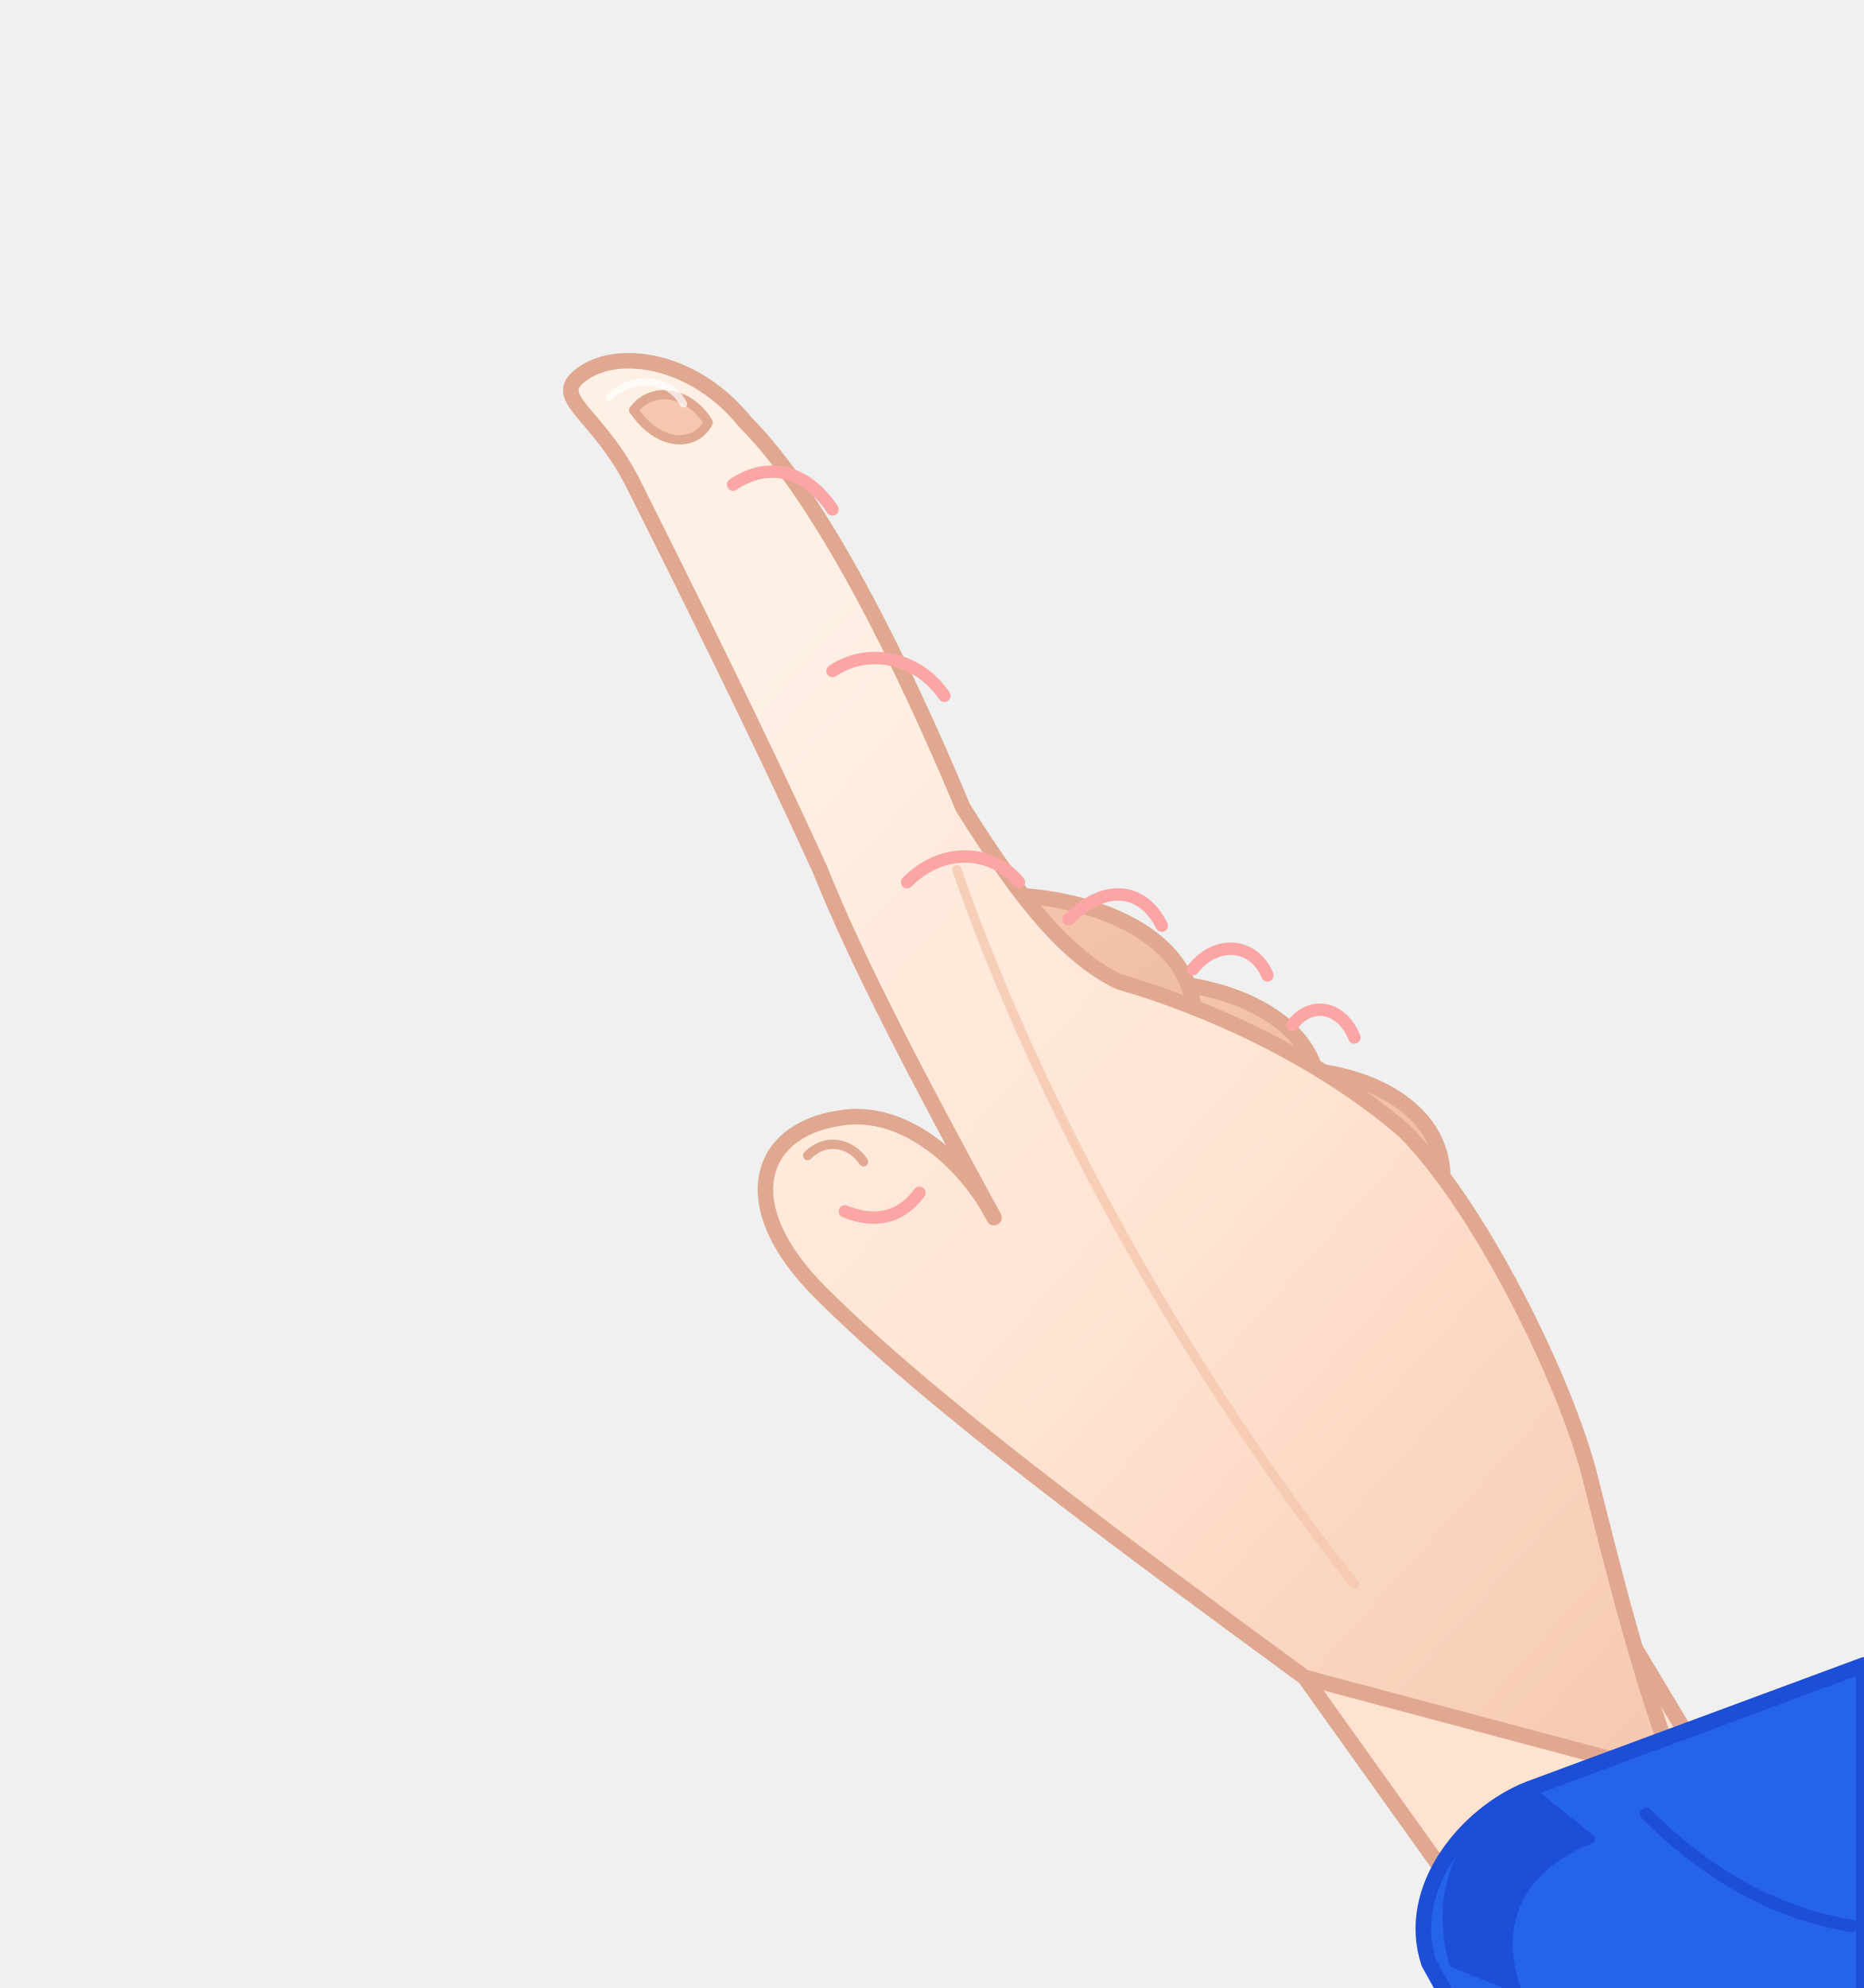
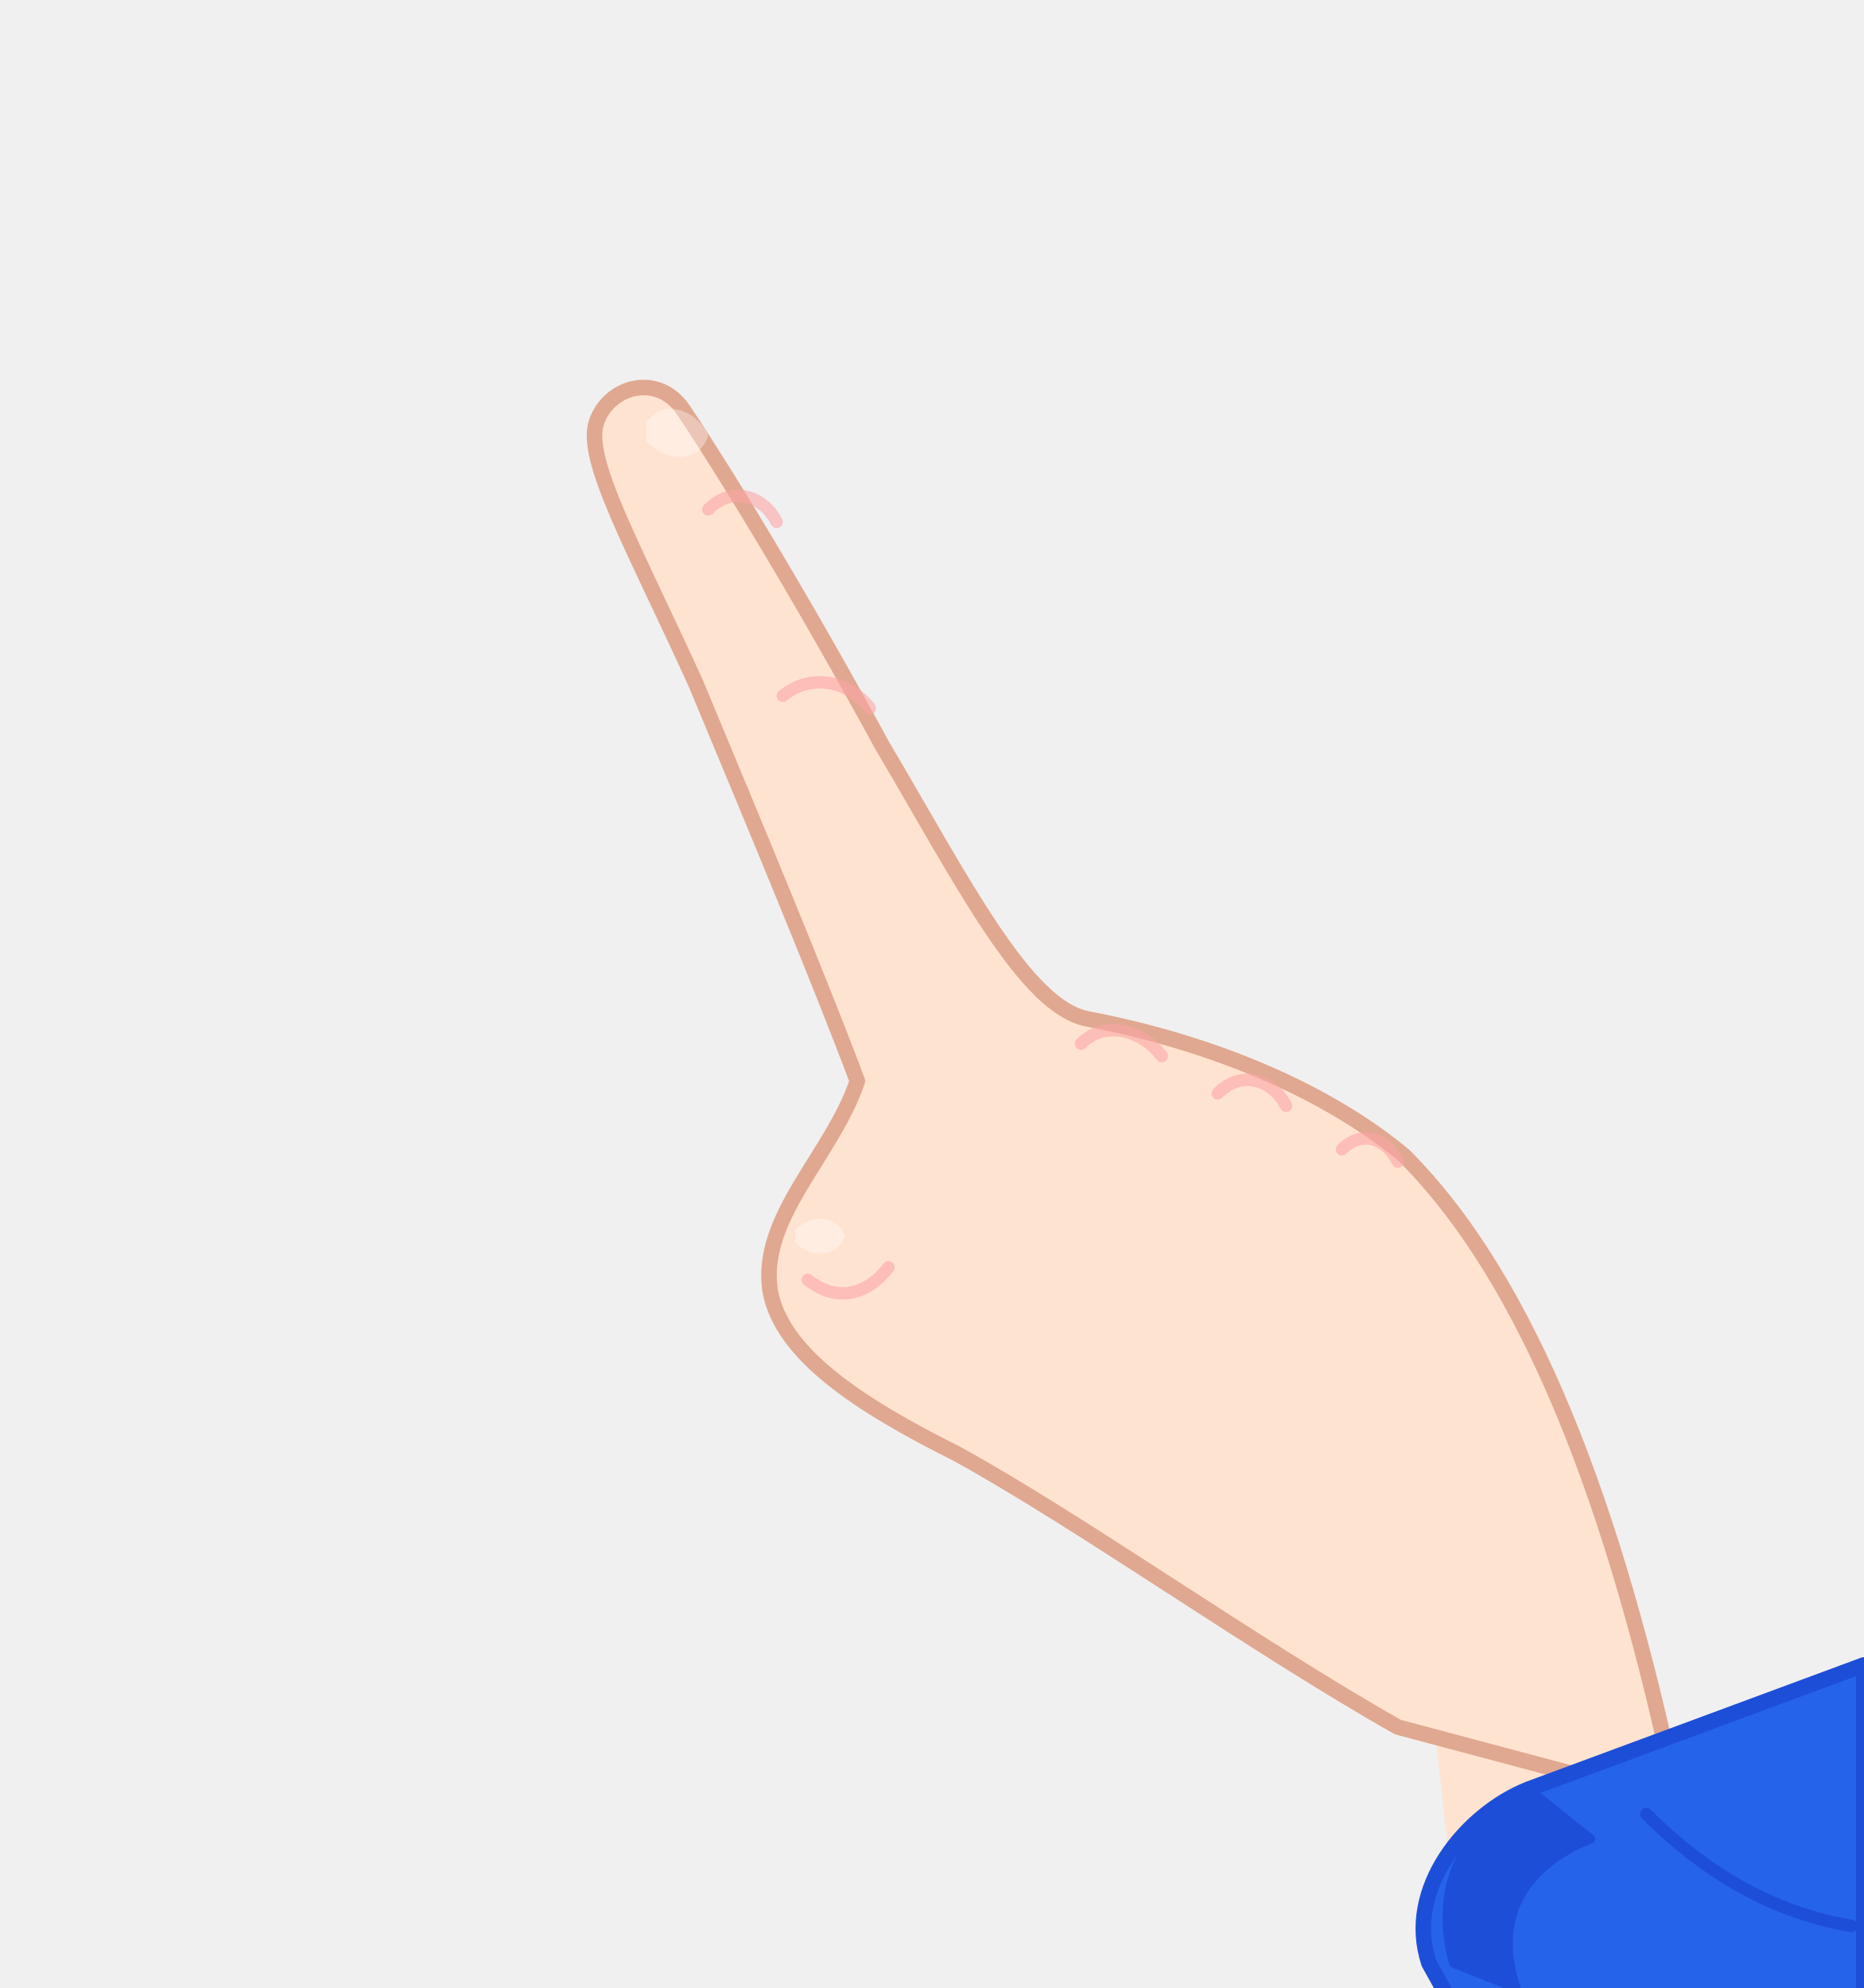
<svg xmlns="http://www.w3.org/2000/svg" viewBox="0 0 300 320" width="300" height="320">
-   <defs>
-     <linearGradient id="povPalmGrad" x1="100%" y1="100%" x2="25%" y2="15%">
-       <stop offset="0%" stop-color="#F5C7AF" />
-       <stop offset="50%" stop-color="#FFE3D1" />
-       <stop offset="100%" stop-color="#FFF0E5" />
-     </linearGradient>
-     <linearGradient id="flexedFingersGrad" x1="80%" y1="100%" x2="20%" y2="0%">
-       <stop offset="0%" stop-color="#EDB89D" />
-       <stop offset="100%" stop-color="#F5C7AF" />
-     </linearGradient>
-   </defs>
-   <g id="hand_swiping_pov" data-socket-wrist="230 310" data-socket-touch="100 70">
-     <path d="M 210 270 C 220 252, 230 240, 245 235 L 275 285 C 265 292, 250 302, 240 312 Z" fill="#FFE3D1" stroke="#E0A890" stroke-width="2.5" stroke-linejoin="round" />
-     <g id="pov_flexed_fingers">
-       <path d="M 206 172 C 222 172, 234 180, 232 192 C 230 202, 218 208, 204 206 C 196 204, 192 196, 194 186 Z" fill="url(#flexedFingersGrad)" stroke="#E0A890" stroke-width="2.5" stroke-linejoin="round" stroke-linecap="round" />
-       <path d="M 184 158 C 200 158, 214 166, 212 178 C 210 188, 196 194, 182 192 C 172 190, 168 180, 170 170 Z" fill="url(#flexedFingersGrad)" stroke="#E0A890" stroke-width="2.5" stroke-linejoin="round" stroke-linecap="round" />
-       <path d="M 160 144 C 178 144, 194 152, 192 166 C 190 178, 174 184, 158 180 C 148 176, 144 165, 146 154 Z" fill="url(#flexedFingersGrad)" stroke="#E0A890" stroke-width="2.5" stroke-linejoin="round" stroke-linecap="round" />
-       <path d="M 170 156 C 176 158, 178 165, 174 171" fill="none" stroke="#FCA5A5" stroke-width="2" stroke-linecap="round" />
-     </g>
-     <g id="pov_unified_dorsal_mass">
-       <path d="M 210 270                C 180 248, 150 226, 132 208                C 118 194, 122 182, 135 180                C 146 178, 156 188, 160 196                C 148 174, 138 155, 132 140                C 122 118, 110 94, 102 78                C 96 66, 88 64, 94 60                C 100 56, 112 58, 120 68                C 132 80, 145 106, 155 130                C 165 146, 172 154, 180 158                C 194 162, 212 170, 226 182                C 238 194, 252 222, 256 238                C 260 254, 264 270, 270 286 Z" fill="url(#povPalmGrad)" stroke="#E0A890" stroke-width="2.5" stroke-linejoin="round" stroke-linecap="round" />
-       <path d="M 136 195 C 141 197, 145 196, 148 192" fill="none" stroke="#FCA5A5" stroke-width="2" stroke-linecap="round" />
-       <path d="M 130 186 C 133 183, 137 184, 139 187" fill="none" stroke="#E0A890" stroke-width="1.5" stroke-linecap="round" />
-       <path d="M 146 142 C 152 136, 160 137, 164 142" fill="none" stroke="#FCA5A5" stroke-width="2" stroke-linecap="round" />
-       <path d="M 172 148 C 178 142, 184 143, 187 149" fill="none" stroke="#FCA5A5" stroke-width="2" stroke-linecap="round" />
-       <path d="M 192 156 C 196 151, 202 152, 204 157" fill="none" stroke="#FCA5A5" stroke-width="2" stroke-linecap="round" />
-       <path d="M 208 165 C 211 161, 216 162, 218 167" fill="none" stroke="#FCA5A5" stroke-width="2" stroke-linecap="round" />
-       <path d="M 154 140 C 168 180, 192 222, 218 255" fill="none" stroke="#F5C7AF" stroke-width="1.5" stroke-linecap="round" opacity="0.8" />
-       <path d="M 134 108 C 140 104, 148 106, 152 112" fill="none" stroke="#FCA5A5" stroke-width="2" stroke-linecap="round" />
-       <path d="M 118 78 C 124 74, 130 76, 134 82" fill="none" stroke="#FCA5A5" stroke-width="2" stroke-linecap="round" />
-       <path d="M 102 66 C 105 62, 111 63, 114 68 C 112 72, 106 72, 102 66 Z" fill="#F5C7AF" stroke="#E0A890" stroke-width="1.5" stroke-linejoin="round" />
-       <path d="M 98 64 C 102 60, 108 61, 110 65" fill="none" stroke="#FFFFFF" stroke-width="1.2" stroke-linecap="round" opacity="0.7" />
-     </g>
-     <g id="cuff_sleeve_group">
+   <g id="hand_swiping_pov" data-socket-wrist="250 280" data-socket-touch="105 65">
+     <path d="M 230 270 L 275 292 L 285 315 L 235 315 Z" fill="#FFE3D1" />
+     <path d="M 270 290              C 260 242, 246 206, 226 186              C 214 176, 196 168, 175 164              C 165 162, 155 142, 142 120              C 130 98, 118 78, 110 66              C 106 60, 98 62, 96 68              C 94 74, 102 88, 112 110              C 122 134, 132 158, 138 174              C 134 186, 122 196, 124 208              C 126 218, 138 226, 154 234              C 174 245, 202 265, 225 278 Z" fill="#FFE3D1" stroke="#E0A890" stroke-width="2.5" stroke-linejoin="round" stroke-linecap="round" />
+     <path d="M 174 168 C 178 164, 184 166, 187 170" fill="none" stroke="#FCA5A5" stroke-width="2" stroke-linecap="round" opacity="0.6" />
+     <path d="M 196 176 C 200 172, 205 174, 207 178" fill="none" stroke="#FCA5A5" stroke-width="2" stroke-linecap="round" opacity="0.6" />
+     <path d="M 216 185 C 219 182, 223 183, 225 187" fill="none" stroke="#FCA5A5" stroke-width="2" stroke-linecap="round" opacity="0.6" />
+     <path d="M 126 112 C 131 108, 137 110, 140 114" fill="none" stroke="#FCA5A5" stroke-width="2" stroke-linecap="round" opacity="0.6" />
+     <path d="M 114 82 C 118 78, 123 80, 125 84" fill="none" stroke="#FCA5A5" stroke-width="2" stroke-linecap="round" opacity="0.6" />
+     <path d="M 104 68 C 107 64, 112 66, 114 70 C 113 74, 108 75, 104 71 Z" fill="#FFFFFF" opacity="0.35" />
+     <path d="M 130 206 C 135 210, 140 208, 143 204" fill="none" stroke="#FCA5A5" stroke-width="2" stroke-linecap="round" opacity="0.6" />
+     <path d="M 128 198 C 131 195, 135 196, 136 199 C 135 202, 131 203, 128 200 Z" fill="#FFFFFF" opacity="0.35" />
+     <g id="sleeve_cuff_pov">
      <path d="M 300 268 L 246 288 C 236 292, 226 304, 230 316 L 235 325 L 300 325 Z" fill="#2563EB" stroke="#1D4ED8" stroke-width="2.5" stroke-linejoin="round" />
      <path d="M 246 288 C 238 292, 230 302, 234 316 L 244 320 C 240 308, 246 300, 256 296 Z" fill="#1D4ED8" stroke="#1D4ED8" stroke-width="1.5" stroke-linejoin="round" />
      <path d="M 265 292 C 275 302, 286 308, 298 310" fill="none" stroke="#1D4ED8" stroke-width="2" stroke-linecap="round" />
    </g>
  </g>
</svg>
